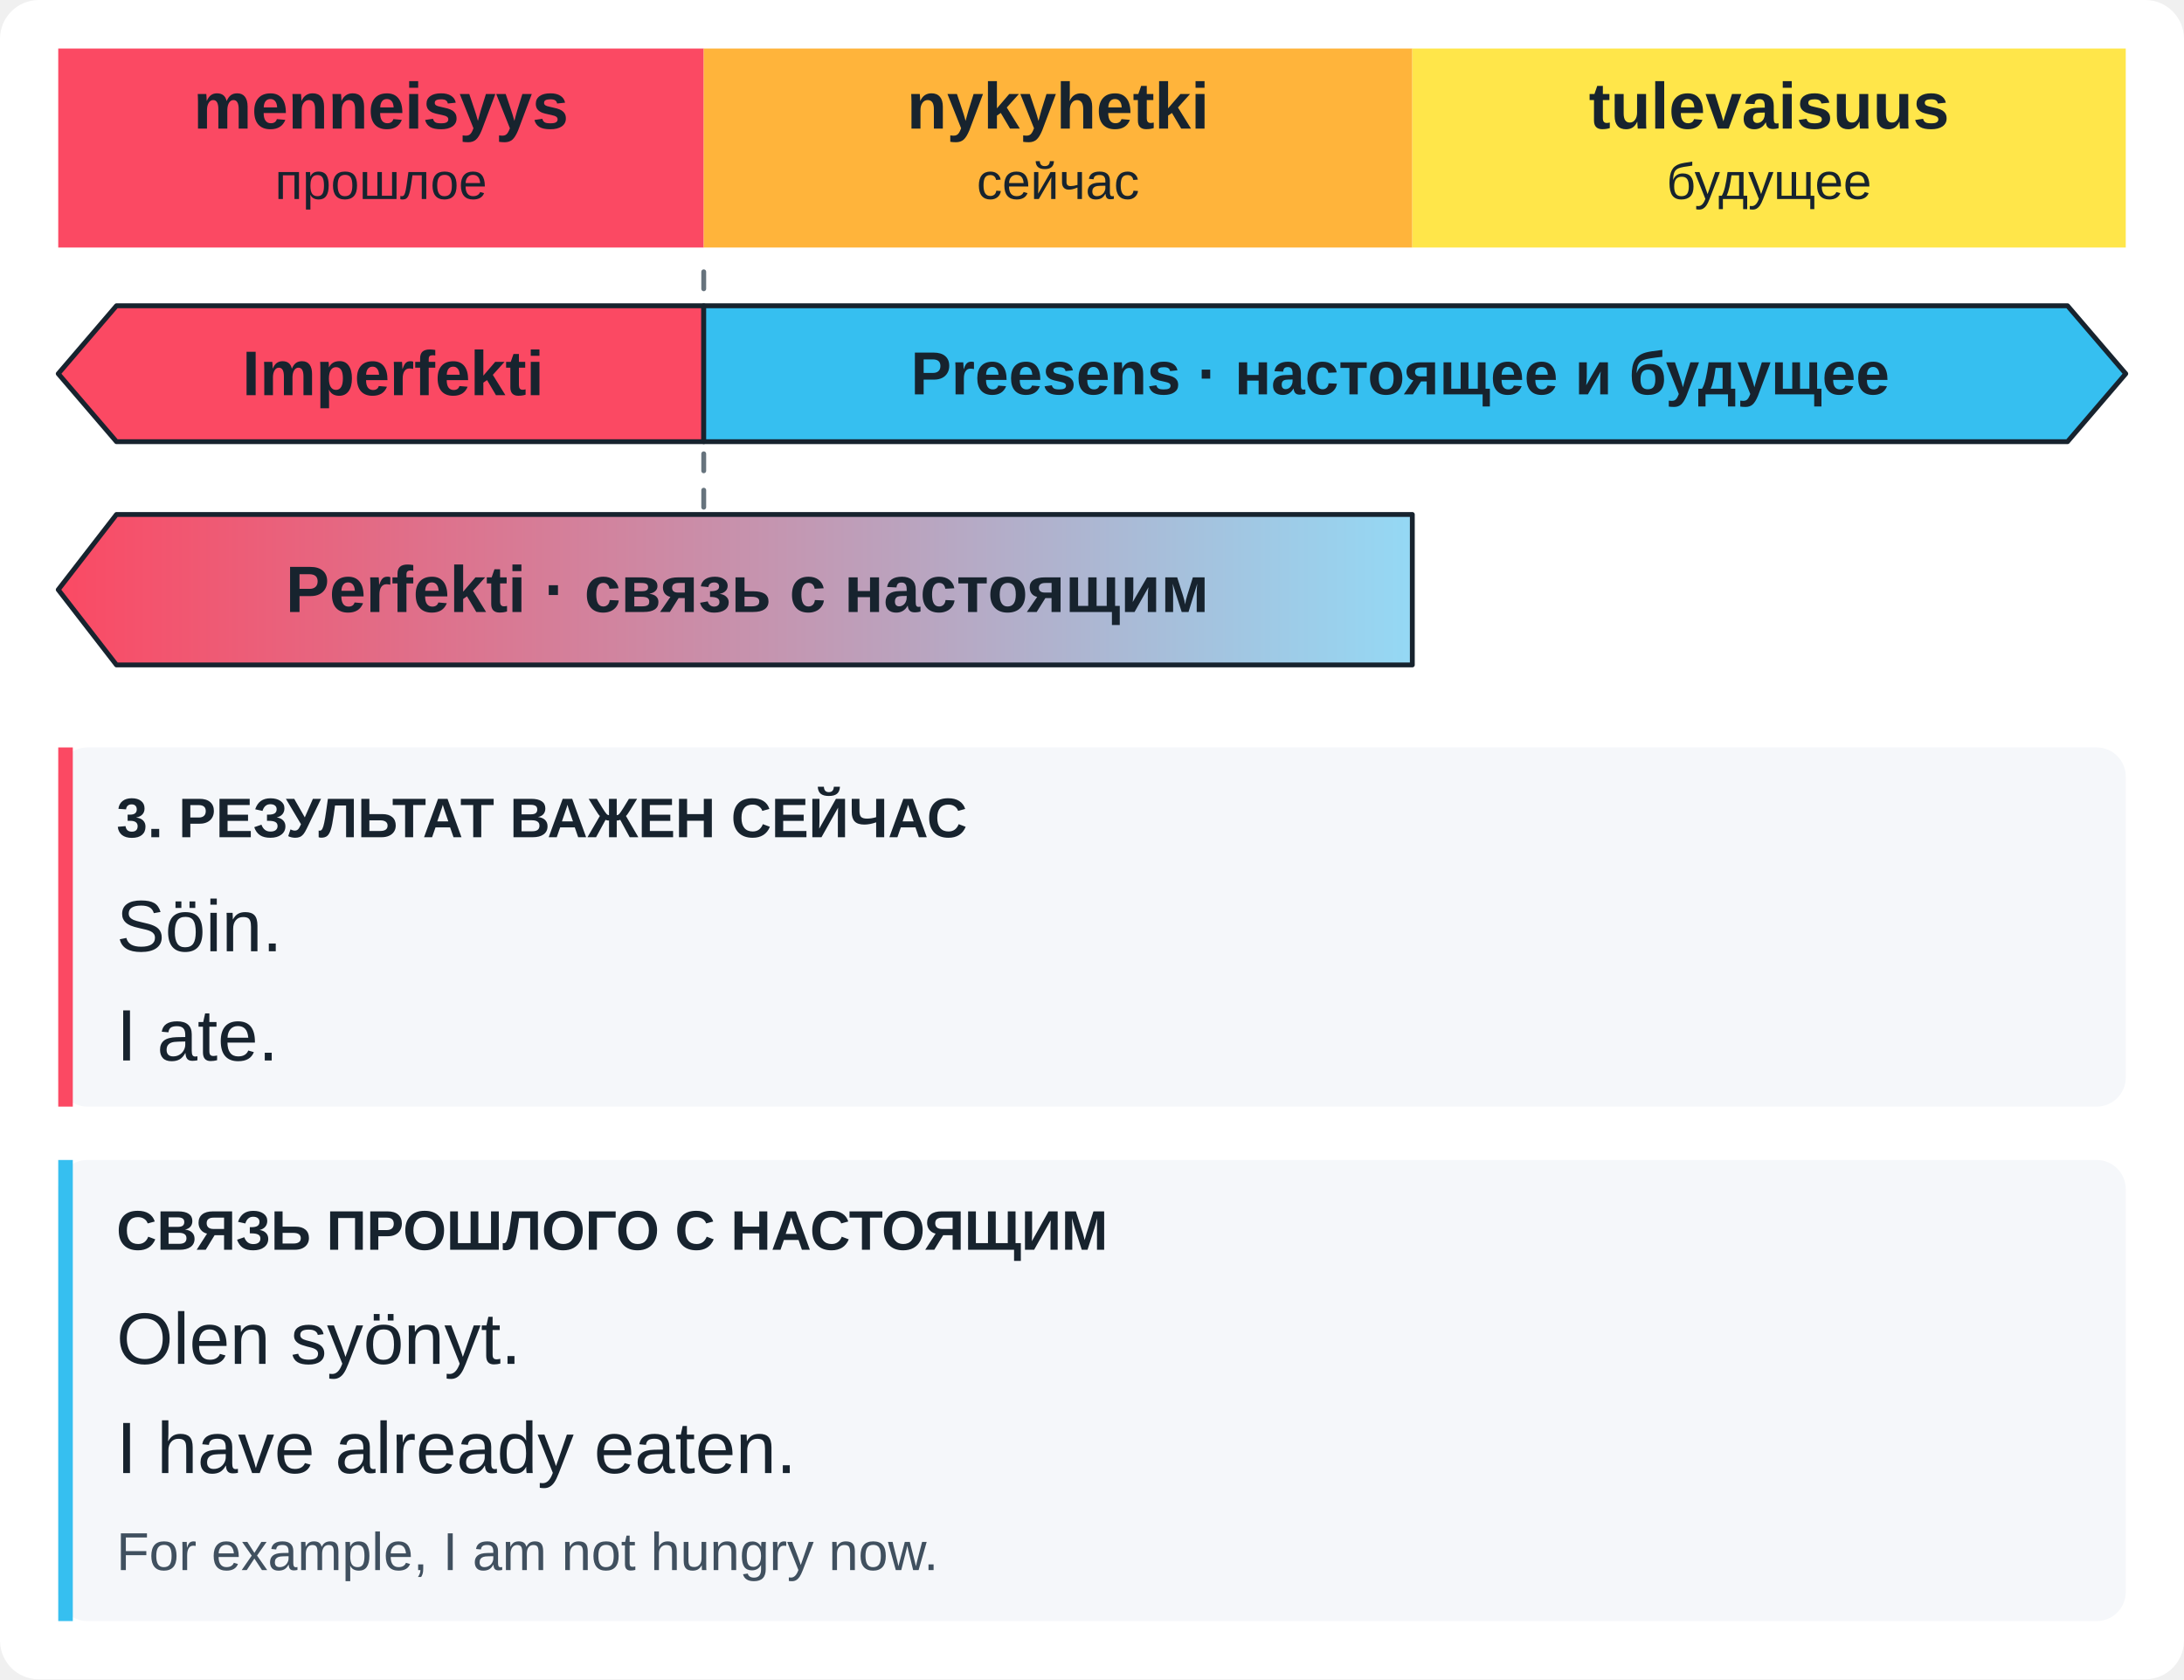
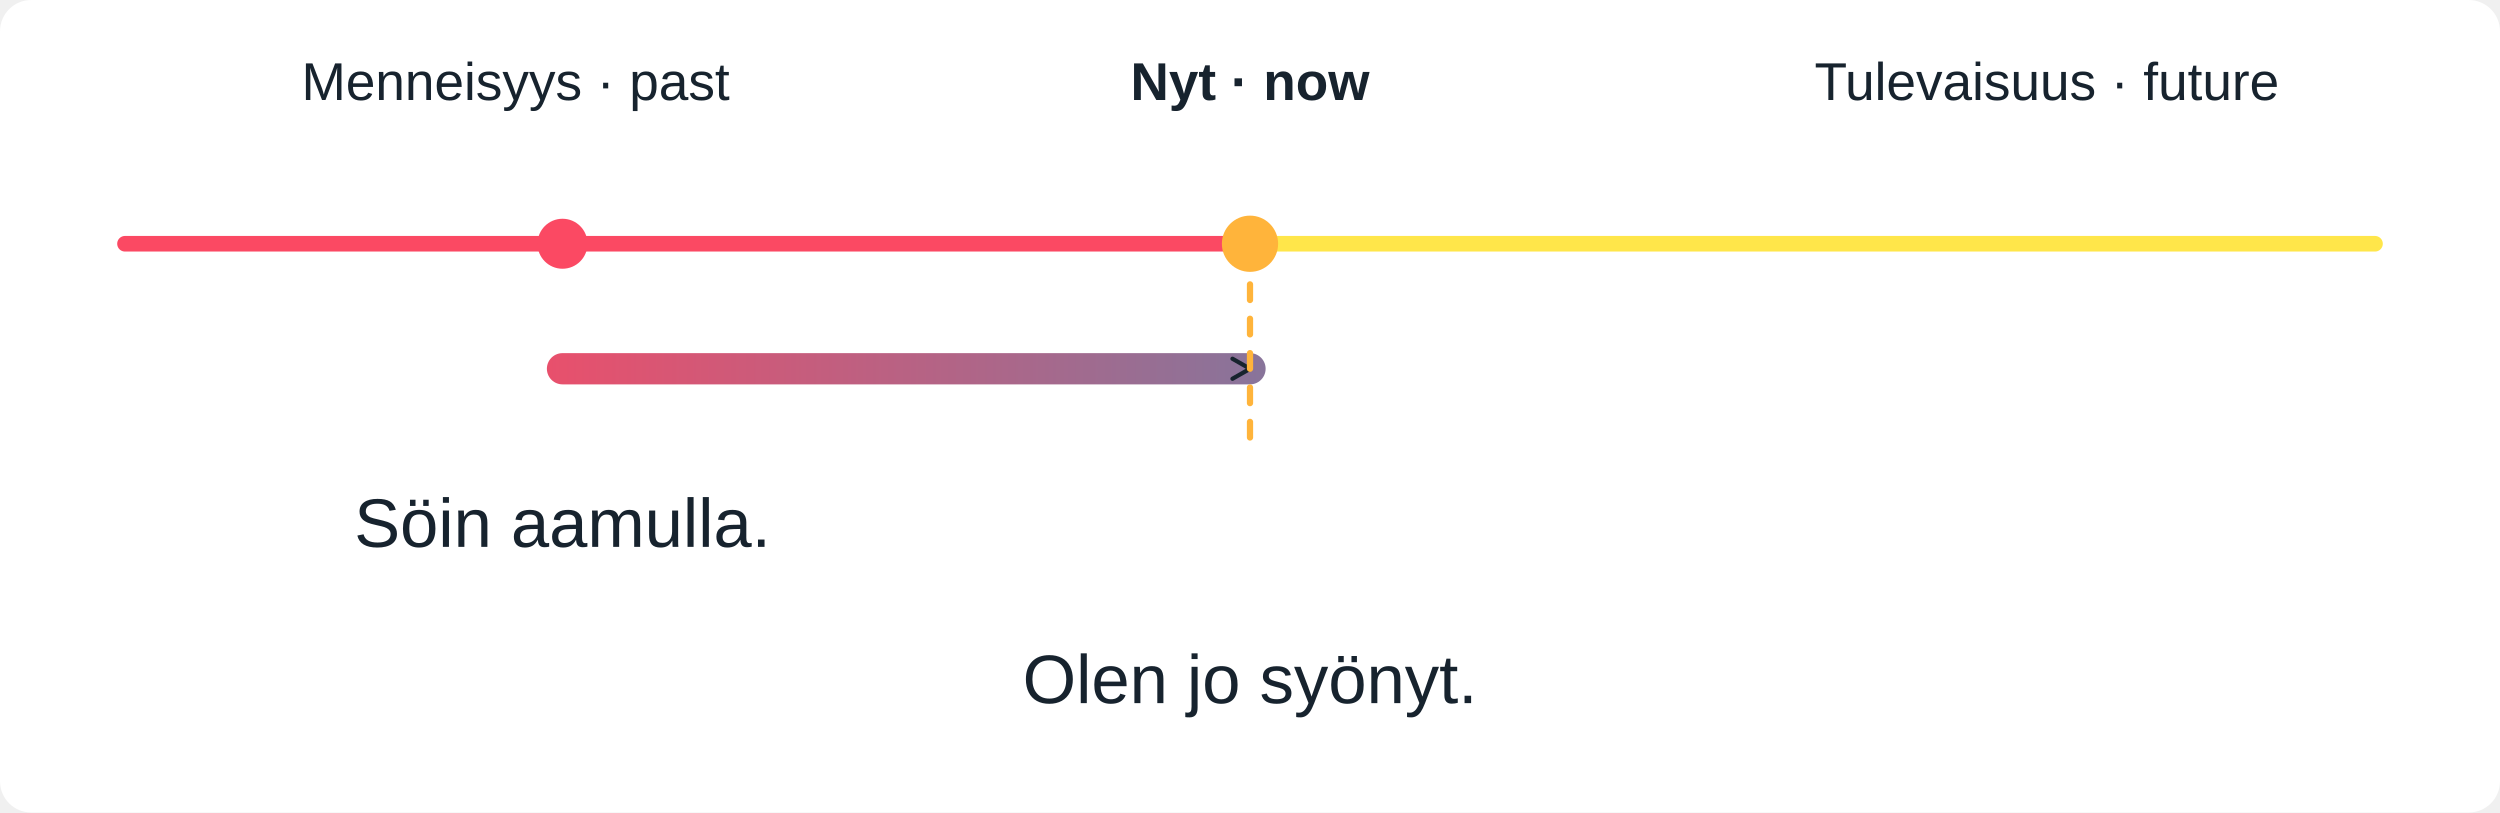
- <svg xmlns="http://www.w3.org/2000/svg" width="900" height="692" viewBox="0 0 900 692" role="img" aria-labelledby="title desc">
+ <svg xmlns="http://www.w3.org/2000/svg" width="800" height="260" viewBox="0 0 800 260" role="img" aria-labelledby="title desc">
  <defs>
-     <linearGradient id="perfect" x1="0%" y1="0%" x2="100%" y2="0%">
+     <marker id="arrow" viewBox="0 0 10 10" refX="8" refY="5" markerWidth="8" markerHeight="8" orient="auto" markerUnits="userSpaceOnUse">
+       <path d="M1 1 L8 5 L1 9" fill="none" stroke="#17232e" stroke-width="1.7" stroke-linecap="round" stroke-linejoin="round" />
+     </marker>
+     <linearGradient id="perfect" gradientUnits="userSpaceOnUse" x1="130" y1="0" x2="680" y2="0">
      <stop offset="0%" stop-color="#fb4963" />
-       <stop offset="100%" stop-color="#94d9f5" />
+       <stop offset="100%" stop-color="#159fd2" />
    </linearGradient>
-     <marker id="arrow" viewBox="0 0 10 10" refX="8" refY="5" markerWidth="7" markerHeight="7" orient="auto-start-reverse">
-       <path d="M 0 0 L 10 5 L 0 10 z" fill="#17232e" />
-     </marker>
  </defs>
-   <rect width="900" height="692" rx="16" fill="#ffffff" />
+   <rect width="800" height="260" rx="10" fill="#fff" />
  <g font-family="Segoe UI, Arial, sans-serif" fill="#17232e">
-     <rect x="24" y="20" width="266" height="82" rx="0" fill="#fb4963" />
-     <rect x="290" y="20" width="292" height="82" rx="0" fill="#ffb43b" />
-     <rect x="582" y="20" width="294" height="82" rx="0" fill="#ffe64a" />
-     <text x="157" y="53" font-size="27" font-weight="700" fill="#17232e" text-anchor="middle">menneisyys</text>
-     <text x="157" y="82" font-size="21" font-weight="400" fill="#17232e" text-anchor="middle">прошлое</text>
-     <text x="436" y="53" font-size="27" font-weight="700" fill="#17232e" text-anchor="middle">nykyhetki</text>
-     <text x="436" y="82" font-size="21" font-weight="400" fill="#17232e" text-anchor="middle">сейчас</text>
-     <text x="729" y="53" font-size="27" font-weight="700" fill="#17232e" text-anchor="middle">tulevaisuus</text>
-     <text x="729" y="82" font-size="21" font-weight="400" fill="#17232e" text-anchor="middle">будущее</text>
-     <line x1="290" y1="112" x2="290" y2="274" stroke="#66737d" stroke-width="2" stroke-linecap="round" stroke-dasharray="7 8" />
-     <polygon points="24,154.0 48,126 290,126 290,182 48,182" fill="#fb4963" stroke="#17232e" stroke-width="2" stroke-linejoin="round" />
-     <text x="162.0" y="162.84" font-size="26" font-weight="700" fill="#17232e" text-anchor="middle">Imperfekti</text>
-     <polygon points="290,126 852,126 876,154.0 852,182 290,182" fill="#36bff0" stroke="#17232e" stroke-width="2" stroke-linejoin="round" />
-     <text x="577.0" y="162.5" font-size="25" font-weight="700" fill="#17232e" text-anchor="middle">Preesens · настоящее и будущее</text>
-     <polygon points="24,243.0 48,212 582,212 582,274 48,274" fill="url(#perfect)" stroke="#17232e" stroke-width="2" stroke-linejoin="round" />
-     <text x="308.0" y="252.18" font-size="27" font-weight="700" fill="#17232e" text-anchor="middle">Perfekti · связь с настоящим</text>
-     <rect x="24" y="308" width="852" height="148" rx="12" fill="#f5f7fa" />
-     <rect x="24" y="308" width="6" height="148" rx="0" fill="#fb4963" />
-     <text x="48" y="345" font-size="23" font-weight="700" fill="#17232e" text-anchor="start">3. РЕЗУЛЬТАТ ВАЖЕН СЕЙЧАС</text>
-     <text x="48" y="392" font-size="30" font-weight="400" fill="#17232e" text-anchor="start">Söin.</text>
-     <text x="48" y="437" font-size="30" font-weight="400" fill="#17232e" text-anchor="start">I ate.</text>
-     <rect x="24" y="478" width="852" height="190" rx="12" fill="#f5f7fa" />
-     <rect x="24" y="478" width="6" height="190" rx="0" fill="#36bff0" />
-     <text x="48" y="515" font-size="23" font-weight="700" fill="#17232e" text-anchor="start">СВЯЗЬ ПРОШЛОГО С НАСТОЯЩИМ</text>
-     <text x="48" y="562" font-size="30" font-weight="400" fill="#17232e" text-anchor="start">Olen syönyt.</text>
-     <text x="48" y="607" font-size="30" font-weight="400" fill="#17232e" text-anchor="start">I have already eaten.</text>
-     <text x="48" y="647" font-size="22" font-weight="400" fill="#40505f" text-anchor="start">For example, I am not hungry now.</text>
+     <text x="165" y="32" font-size="17" font-weight="400" fill="#17232e" text-anchor="middle">Menneisyys · past</text>
+     <text x="400" y="32" font-size="17" font-weight="700" fill="#17232e" text-anchor="middle">Nyt · now</text>
+     <text x="655" y="32" font-size="17" font-weight="400" fill="#17232e" text-anchor="middle">Tulevaisuus · future</text>
+     <line x1="40" y1="78" x2="400" y2="78" stroke="#fb4963" stroke-width="5" stroke-linecap="round" />
+     <line x1="400" y1="78" x2="760" y2="78" stroke="#ffe64a" stroke-width="5" stroke-linecap="round" />
+     <circle cx="400" cy="78" r="9" fill="#ffb43b" />
+     <circle cx="180" cy="78" r="8" fill="#fb4963" />
+     <line x1="180" y1="118" x2="400" y2="118" stroke="url(#perfect)" stroke-width="10" stroke-linecap="round" marker-end="url(#arrow)" />
+     <line x1="400" y1="91" x2="400" y2="140" stroke="#ffb43b" stroke-width="2" stroke-linecap="round" stroke-dasharray="5 6" />
+     <text x="180" y="175" font-size="22" font-weight="400" fill="#17232e" text-anchor="middle">Söin aamulla.</text>
+     <text x="400" y="225" font-size="22" font-weight="400" fill="#17232e" text-anchor="middle">Olen jo syönyt.</text>
  </g>
</svg>
